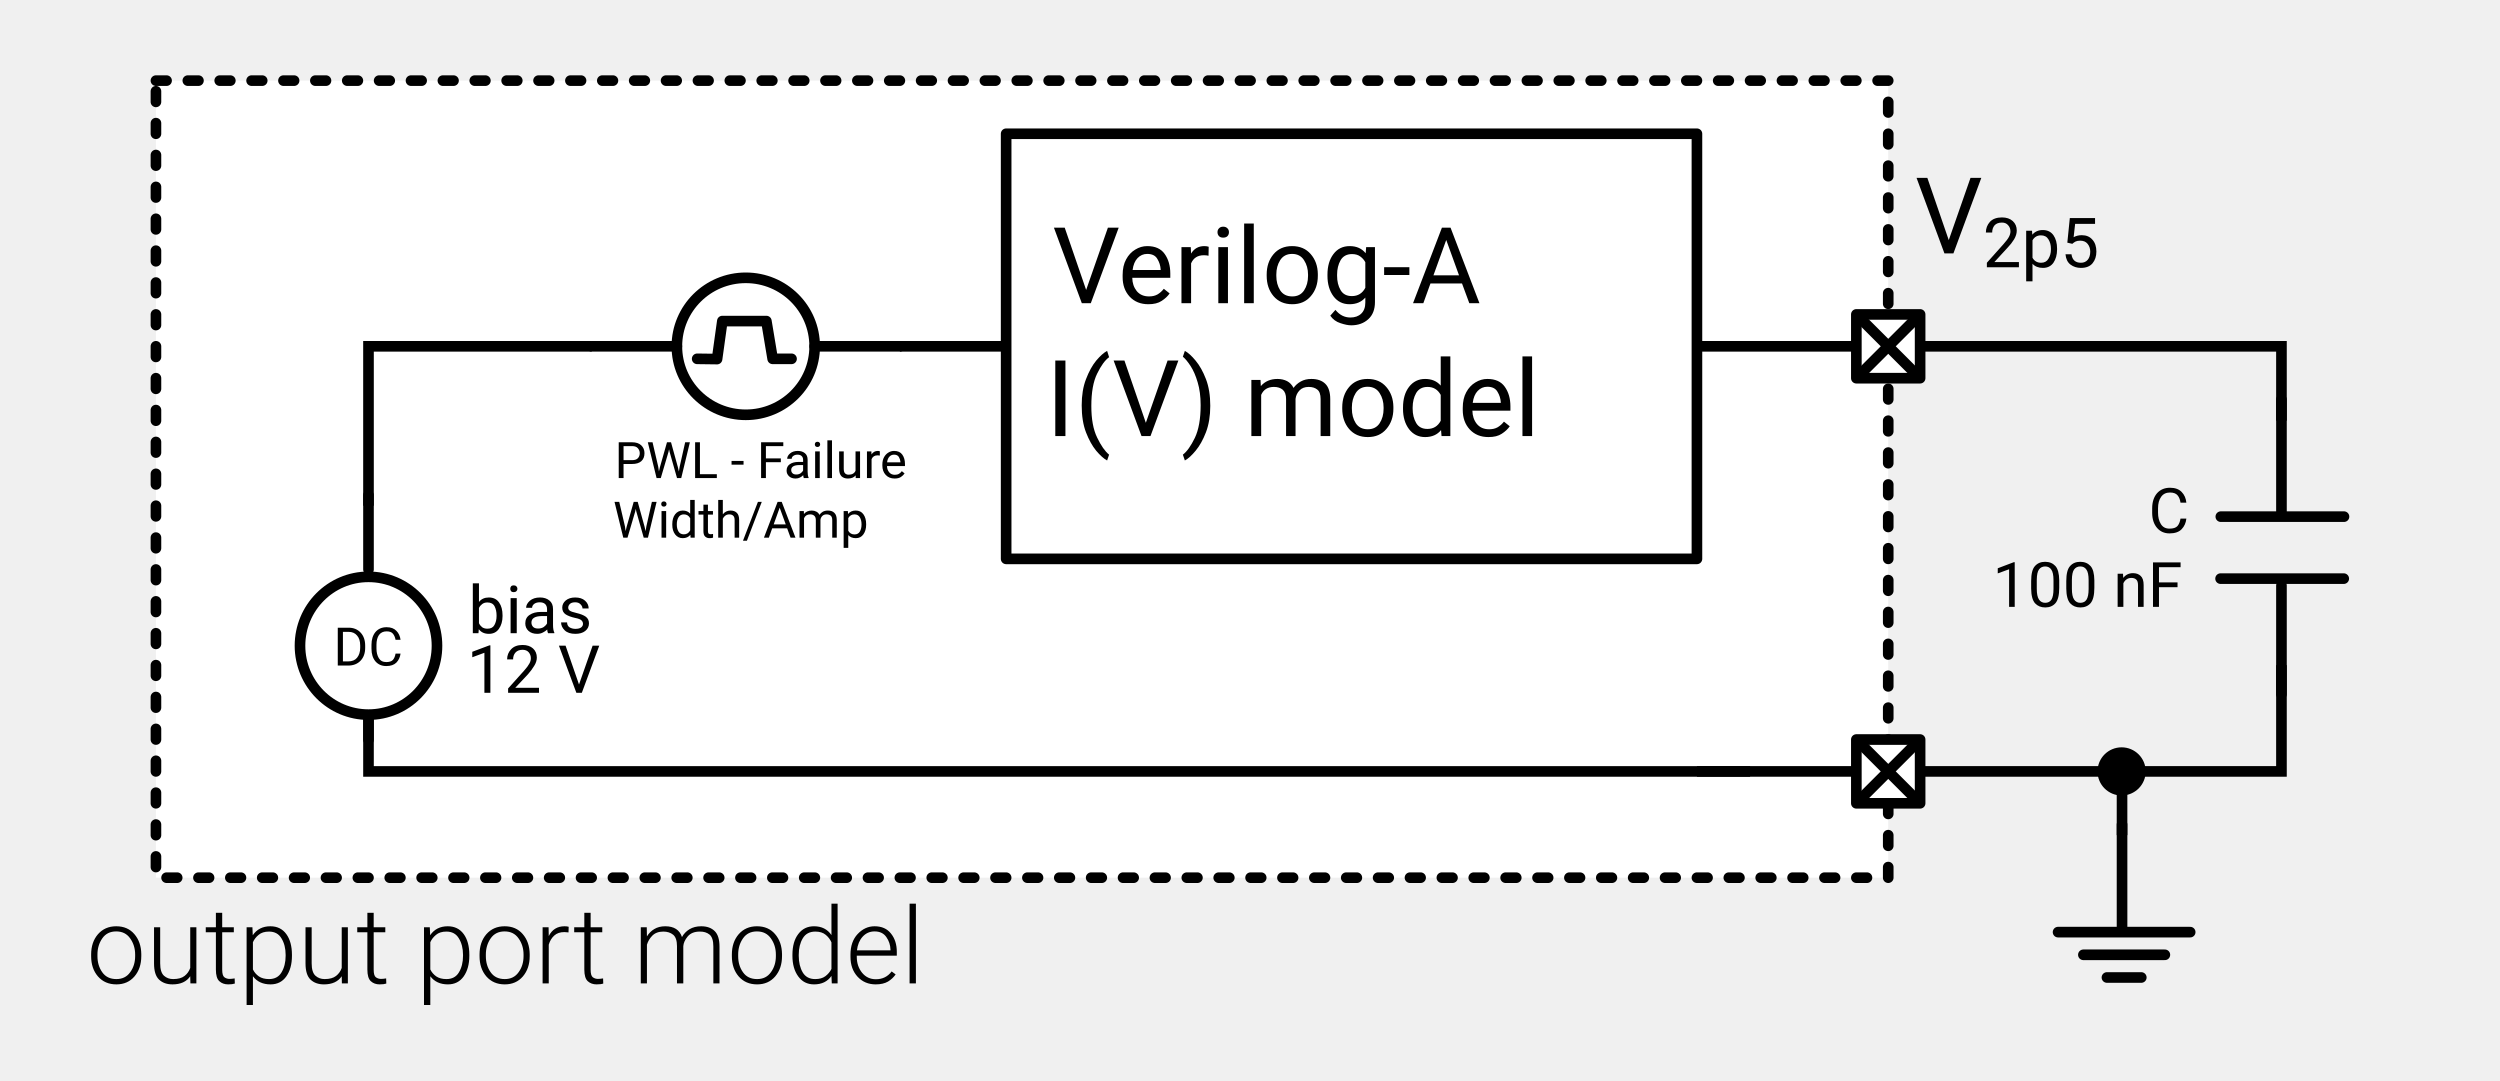
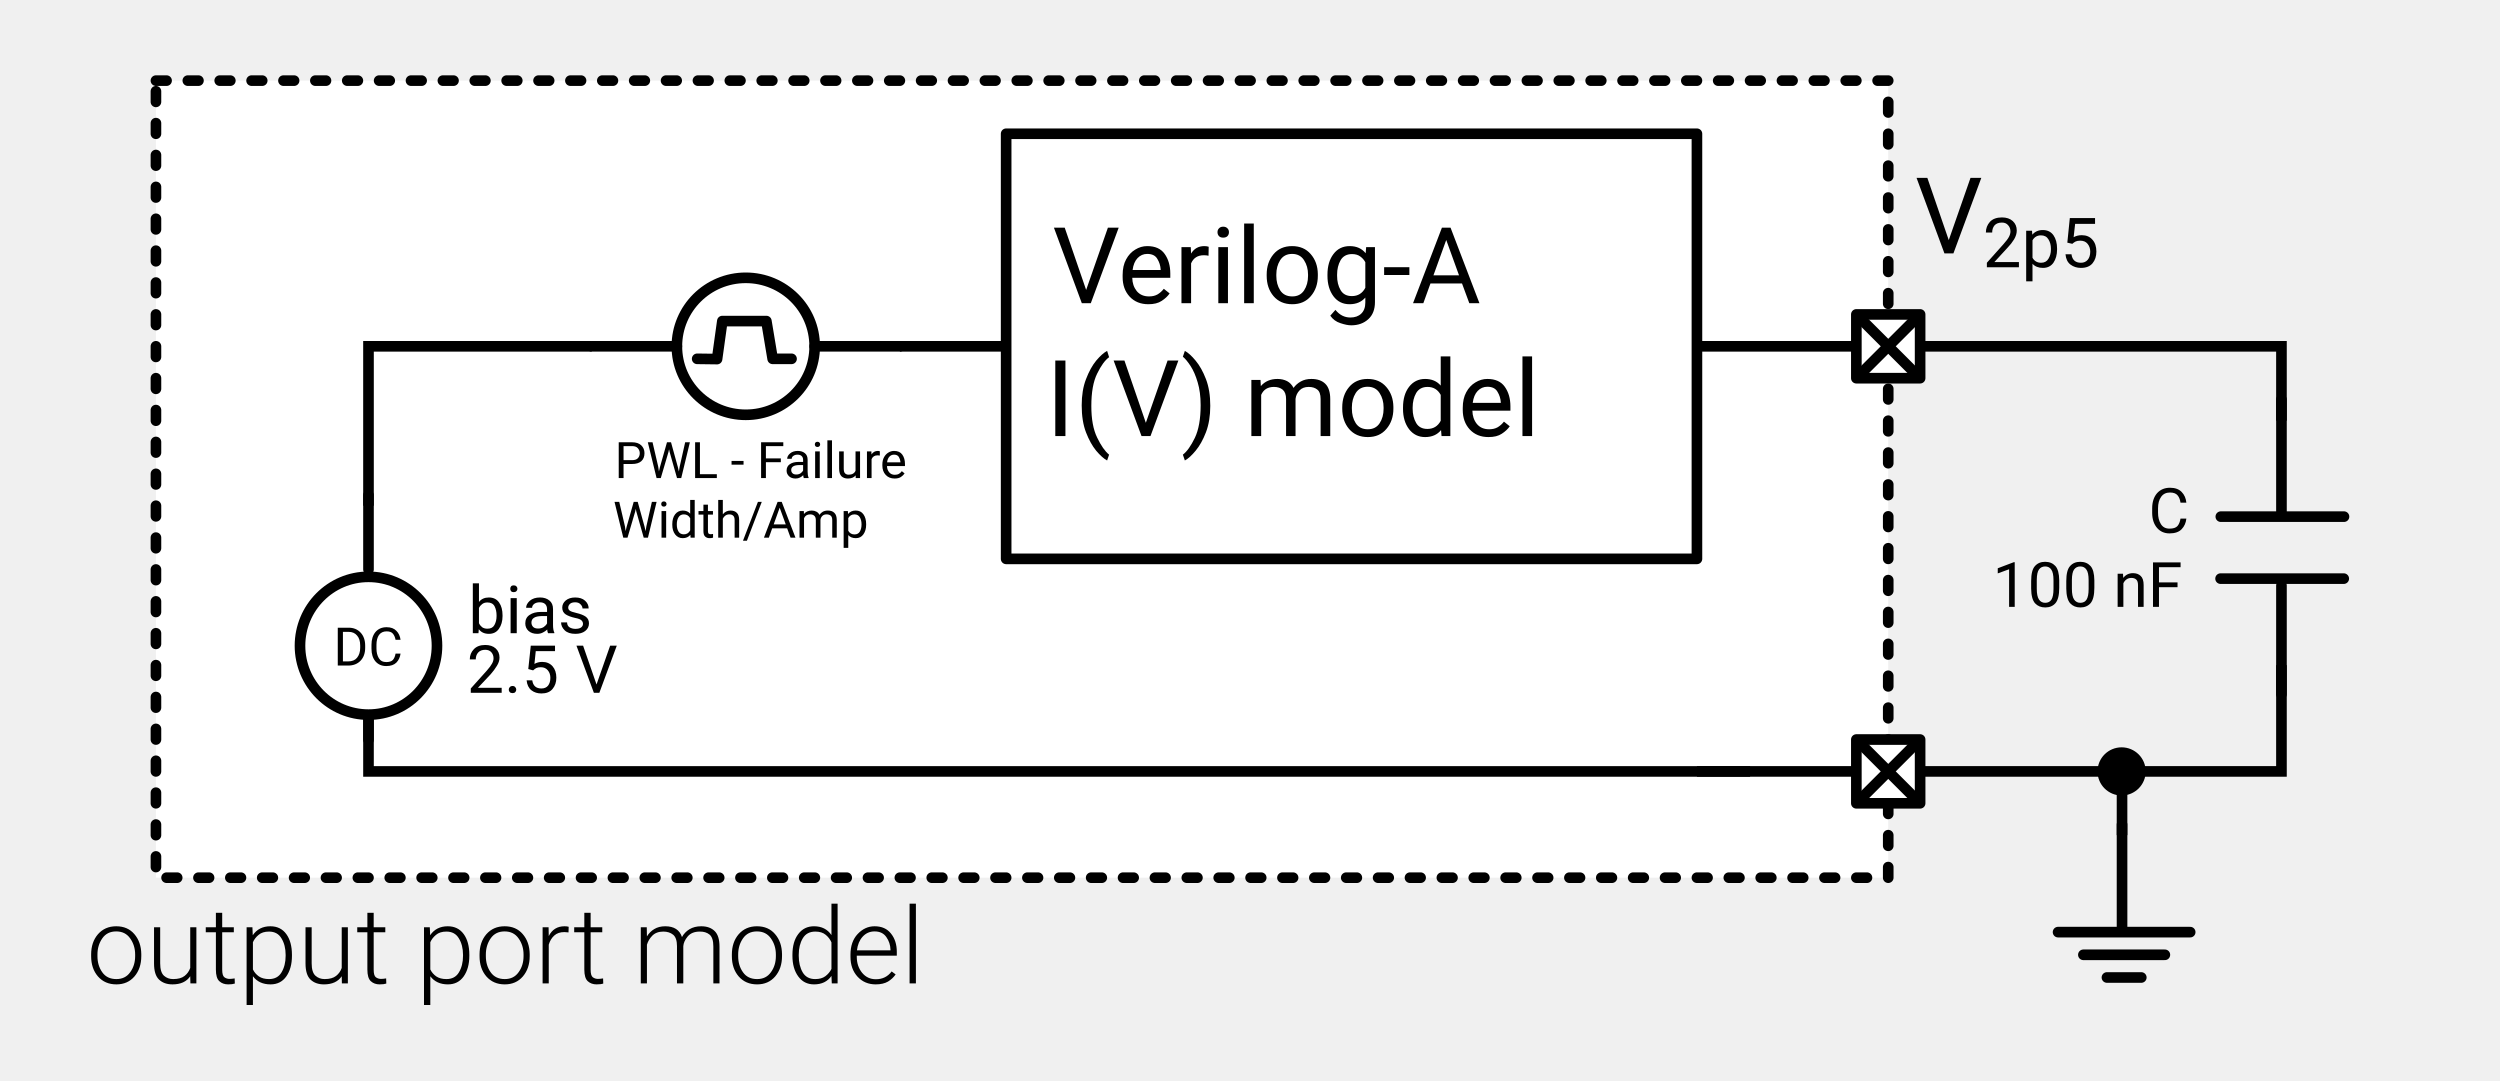
<svg xmlns="http://www.w3.org/2000/svg" width="66.389mm" height="28.688mm" viewBox="0 0 235.237 101.651" id="svg2" version="1.1">
  <defs id="defs4">
    <marker style="overflow:visible" id="marker5273" refX="0" refY="0" orient="auto">
      <path transform="matrix(0.4,0,0,0.4,2.96,0.4)" style="fill:#000000;fill-opacity:1;fill-rule:evenodd;stroke:#000000;stroke-width:1pt;stroke-opacity:1" d="m -2.5,-1 c 0,2.76 -2.24,5 -5,5 -2.76,0 -5,-2.24 -5,-5 0,-2.76 2.24,-5 5,-5 2.76,0 5,2.24 5,5 z" id="path5275" />
    </marker>
    <marker orient="auto" refY="0" refX="0" id="marker5113" style="overflow:visible">
      <path id="path5115" d="m -2.5,-1 c 0,2.76 -2.24,5 -5,5 -2.76,0 -5,-2.24 -5,-5 0,-2.76 2.24,-5 5,-5 2.76,0 5,2.24 5,5 z" style="fill:#000000;fill-opacity:1;fill-rule:evenodd;stroke:#000000;stroke-width:1pt;stroke-opacity:1" transform="matrix(0.4,0,0,0.4,2.96,0.4)" />
    </marker>
    <marker orient="auto" refY="0" refX="0" id="DotM" style="overflow:visible">
      <path id="path4775" d="m -2.5,-1 c 0,2.76 -2.24,5 -5,5 -2.76,0 -5,-2.24 -5,-5 0,-2.76 2.24,-5 5,-5 2.76,0 5,2.24 5,5 z" style="fill-rule:evenodd;stroke:#000000;stroke-width:1pt" transform="matrix(0.4,0,0,0.4,2.96,0.4)" />
    </marker>
    <marker orient="auto" refY="0" refX="0" id="marker5297" style="overflow:visible">
      <path id="path5299" d="m -2.5,-1 c 0,2.76 -2.24,5 -5,5 -2.76,0 -5,-2.24 -5,-5 0,-2.76 2.24,-5 5,-5 2.76,0 5,2.24 5,5 z" style="fill:#000000;fill-opacity:1;fill-rule:evenodd;stroke:#000000;stroke-width:1pt;stroke-opacity:1" transform="matrix(0.4,0,0,0.4,2.96,0.4)" />
    </marker>
    <marker orient="auto" refY="0" refX="0" id="TriangleOutM" style="overflow:visible">
      <path id="path4606" d="m 5.77,0 -8.65,5 0,-10 8.65,5 z" style="fill-rule:evenodd;stroke:#000000;stroke-width:1pt" transform="scale(0.4,0.4)" />
    </marker>
    <marker style="overflow:visible" id="marker4870" refX="0" refY="0" orient="auto">
      <path transform="scale(0.4,0.4)" style="fill:#000000;fill-opacity:1;fill-rule:evenodd;stroke:#000000;stroke-width:1pt;stroke-opacity:1" d="m 5.77,0 -8.65,5 0,-10 8.65,5 z" id="path4872" />
    </marker>
    <marker orient="auto" refY="0" refX="0" id="Arrow1Mstart" style="overflow:visible">
      <path id="path4535" d="M 0,0 5,-5 -12.5,0 5,5 0,0 Z" style="fill:#000000;fill-opacity:1;fill-rule:evenodd;stroke:#000000;stroke-width:1pt;stroke-opacity:1" transform="matrix(0.4,0,0,0.4,4,0)" />
    </marker>
    <marker style="overflow:visible" id="marker4371" refX="0" refY="0" orient="auto">
      <path transform="matrix(0.3,0,0,0.3,-0.69,0)" d="M 8.719,4.034 -2.207,0.016 8.719,-4.002 c -1.745,2.372 -1.735,5.617 -6e-7,8.035 z" style="fill:#000000;fill-opacity:1;fill-rule:evenodd;stroke:#000000;stroke-width:0.625;stroke-linejoin:round;stroke-opacity:1" id="path4373" />
    </marker>
    <marker style="overflow:visible" id="marker6791" refX="0" refY="0" orient="auto">
      <path transform="matrix(-0.3,0,0,-0.3,0.69,0)" d="M 8.719,4.034 -2.207,0.016 8.719,-4.002 c -1.745,2.372 -1.735,5.617 -6e-7,8.035 z" style="fill:#000000;fill-opacity:1;fill-rule:evenodd;stroke:#000000;stroke-width:0.625;stroke-linejoin:round;stroke-opacity:1" id="path6793" />
    </marker>
    <marker orient="auto" refY="0" refX="0" id="Arrow1Send" style="overflow:visible">
      <path id="path4980" d="M 0,0 5,-5 -12.5,0 5,5 0,0 Z" style="fill:#000000;fill-opacity:1;fill-rule:evenodd;stroke:#000000;stroke-width:1pt;stroke-opacity:1" transform="matrix(-0.2,0,0,-0.2,-1.2,0)" />
    </marker>
    <marker orient="auto" refY="0" refX="0" id="marker5221" style="overflow:visible">
      <path id="path4974" d="M 0,0 5,-5 -12.5,0 5,5 0,0 Z" style="fill:#000000;fill-opacity:1;fill-rule:evenodd;stroke:#000000;stroke-width:1pt;stroke-opacity:1" transform="matrix(-0.4,0,0,-0.4,-4,0)" />
    </marker>
    <marker style="overflow:visible" id="marker4855" refX="0" refY="0" orient="auto">
      <path transform="scale(0.4,0.4)" style="fill:#000000;fill-opacity:1;fill-rule:evenodd;stroke:#000000;stroke-width:1pt;stroke-opacity:1" d="m 5.77,0 -8.65,5 0,-10 8.65,5 z" id="path4857" />
    </marker>
    <marker style="overflow:visible" id="marker4743" refX="0" refY="0" orient="auto">
      <path transform="scale(0.4,0.4)" style="fill:#000000;fill-opacity:1;fill-rule:evenodd;stroke:#000000;stroke-width:1pt;stroke-opacity:1" d="m 5.77,0 -8.65,5 0,-10 8.65,5 z" id="path4745" />
    </marker>
    <marker orient="auto" refY="0" refX="0" id="TriangleInM" style="overflow:visible">
      <path id="path4435" d="m 5.77,0 -8.65,5 0,-10 8.65,5 z" style="fill:#000000;fill-opacity:1;fill-rule:evenodd;stroke:#000000;stroke-width:1pt;stroke-opacity:1" transform="scale(-0.4,-0.4)" />
    </marker>
    <marker orient="auto" refY="0" refX="0" id="TriangleOutS" style="overflow:visible">
      <path id="path4447" d="m 5.77,0 -8.65,5 0,-10 8.65,5 z" style="fill:#000000;fill-opacity:1;fill-rule:evenodd;stroke:#000000;stroke-width:1pt;stroke-opacity:1" transform="scale(0.2,0.2)" />
    </marker>
    <marker orient="auto" refY="0" refX="0" id="Arrow2Mend" style="overflow:visible">
      <path id="path4326" style="fill:#000000;fill-opacity:1;fill-rule:evenodd;stroke:#000000;stroke-width:0.625;stroke-linejoin:round;stroke-opacity:1" d="M 8.719,4.034 -2.207,0.016 8.719,-4.002 c -1.745,2.372 -1.735,5.617 -6e-7,8.035 z" transform="scale(-0.6,-0.6)" />
    </marker>
    <marker orient="auto" refY="0" refX="0" id="Arrow1Mend" style="overflow:visible">
      <path id="path4308" d="M 0,0 5,-5 -12.5,0 5,5 0,0 Z" style="fill:#000000;fill-opacity:1;fill-rule:evenodd;stroke:#000000;stroke-width:1pt;stroke-opacity:1" transform="matrix(-0.4,0,0,-0.4,-4,0)" />
    </marker>
    <marker orient="auto" refY="0" refX="0" id="DotS" style="overflow:visible">
      <path id="path4293" d="m -2.5,-1 c 0,2.76 -2.24,5 -5,5 -2.76,0 -5,-2.24 -5,-5 0,-2.76 2.24,-5 5,-5 2.76,0 5,2.24 5,5 z" style="fill:#000000;fill-opacity:1;fill-rule:evenodd;stroke:#000000;stroke-width:1pt;stroke-opacity:1" transform="matrix(0.2,0,0,0.2,1.48,0.2)" />
    </marker>
    <marker style="overflow:visible" id="marker4688" refX="0" refY="0" orient="auto">
      <path transform="matrix(0.4,0,0,0.4,2.96,0.4)" style="fill:#000000;fill-opacity:1;fill-rule:evenodd;stroke:#000000;stroke-width:1pt;stroke-opacity:1" d="m -2.5,-1 c 0,2.76 -2.24,5 -5,5 -2.76,0 -5,-2.24 -5,-5 0,-2.76 2.24,-5 5,-5 2.76,0 5,2.24 5,5 z" id="path4690" />
    </marker>
    <marker orient="auto" refY="0" refX="0" id="DotL" style="overflow:visible">
      <path id="path4287" d="m -2.5,-1 c 0,2.76 -2.24,5 -5,5 -2.76,0 -5,-2.24 -5,-5 0,-2.76 2.24,-5 5,-5 2.76,0 5,2.24 5,5 z" style="fill:#000000;fill-opacity:1;fill-rule:evenodd;stroke:#000000;stroke-width:1pt;stroke-opacity:1" transform="matrix(0.8,0,0,0.8,5.92,0.8)" />
    </marker>
    <marker orient="auto" refY="0" refX="0" id="marker8028" style="overflow:visible">
      <path id="path8030" d="M 0,0 5,-5 -12.5,0 5,5 0,0 Z" style="fill:#000000;fill-opacity:1;fill-rule:evenodd;stroke:#000000;stroke-width:1pt;stroke-opacity:1" transform="matrix(-0.4,0,0,-0.4,-4,0)" />
    </marker>
    <marker orient="auto" refY="0" refX="0" id="marker7212" style="overflow:visible">
      <path id="path7214" d="M 0,0 5,-5 -12.5,0 5,5 0,0 Z" style="fill:#000000;fill-opacity:1;fill-rule:evenodd;stroke:#000000;stroke-width:1pt;stroke-opacity:1" transform="matrix(-0.4,0,0,-0.4,-4,0)" />
    </marker>
    <marker orient="auto" refY="0" refX="0" id="Arrow2Send" style="overflow:visible">
      <path id="path5866" style="fill:#000000;fill-opacity:1;fill-rule:evenodd;stroke:#000000;stroke-width:0.625;stroke-linejoin:round;stroke-opacity:1" d="M 8.719,4.034 -2.207,0.016 8.719,-4.002 c -1.745,2.372 -1.735,5.617 -6e-7,8.035 z" transform="matrix(-0.3,0,0,-0.3,0.69,0)" />
    </marker>
  </defs>
  <g id="layer1" transform="translate(-601.5651,-164.9207)">
    <rect style="opacity:1;fill:#ffffff;fill-opacity:1;stroke:#000000;stroke-width:1;stroke-linecap:round;stroke-linejoin:bevel;stroke-miterlimit:4;stroke-dasharray:1, 2;stroke-dashoffset:0;stroke-opacity:1" id="rect4402" width="163" height="75" x="616.238" y="172.507" />
    <path style="fill:none;stroke:#000000;stroke-width:1;stroke-linecap:round;stroke-linejoin:round;stroke-miterlimit:4;stroke-dasharray:none;stroke-opacity:1" d="m 667.166,198.684 1.87,0.024 0.497,-3.575 4.143,0 0.592,3.551 1.776,0" id="path5402" />
    <ellipse style="fill:none;stroke:#000000;stroke-width:1;stroke-linecap:round;stroke-linejoin:round;stroke-miterlimit:4;stroke-dasharray:none;stroke-opacity:1" id="ellipse5404" cx="197.507" cy="-671.738" rx="6.445" ry="6.483" transform="matrix(0,1,-1,0,0,0)" />
    <path style="fill:none;stroke:#000000;stroke-width:1;stroke-linecap:round;stroke-linejoin:round;stroke-miterlimit:4;stroke-dasharray:none;stroke-opacity:1" d="m 686.238,197.507 -8.018,0" id="path5406" />
    <path id="path5409" d="m 665.255,197.507 -8.018,0" style="fill:none;stroke:#000000;stroke-width:1;stroke-linecap:round;stroke-linejoin:round;stroke-miterlimit:4;stroke-dasharray:none;stroke-opacity:1" />
    <g id="g5411" transform="matrix(0.5918435,0,0,0.5918435,522.368,-21.52719)" style="text-align:end;text-anchor:end;stroke-width:1.69;stroke-miterlimit:4;stroke-dasharray:none">
      <text xml:space="preserve" style="font-style:normal;font-variant:normal;font-weight:normal;font-stretch:normal;font-size:8px;line-height:125%;font-family:Roboto;-inkscape-font-specification:Roboto;text-align:end;writing-mode:lr-tb;text-anchor:end;fill:#000000;fill-opacity:1;stroke:none;stroke-width:1.69;stroke-miterlimit:4;stroke-dasharray:none" x="231.282" y="400.51" id="text5413">
        <tspan style="font-style:normal;font-variant:normal;font-weight:normal;font-stretch:normal;font-size:8px;font-family:Roboto;-inkscape-font-specification:Roboto;text-align:start;text-anchor:start;stroke-width:1.69;stroke-miterlimit:4;stroke-dasharray:none" id="tspan5415" x="231.282" y="400.51">Width/Amp</tspan>
      </text>
      <text xml:space="preserve" style="font-style:normal;font-variant:normal;font-weight:normal;font-stretch:normal;font-size:8px;line-height:125%;font-family:Roboto;-inkscape-font-specification:Roboto;text-align:end;writing-mode:lr-tb;text-anchor:end;fill:#000000;fill-opacity:1;stroke:none;stroke-width:1.69;stroke-miterlimit:4;stroke-dasharray:none" x="231.526" y="391.033" id="text5417">
        <tspan style="font-style:normal;font-variant:normal;font-weight:normal;font-stretch:normal;font-size:8px;font-family:Roboto;-inkscape-font-specification:Roboto;text-align:start;text-anchor:start;stroke-width:1.69;stroke-miterlimit:4;stroke-dasharray:none" id="tspan5419" x="231.526" y="391.033">PWL - Failure</tspan>
      </text>
    </g>
    <ellipse ry="6.483" rx="6.445" cy="225.681" cx="636.238" id="ellipse4871" style="fill:none;stroke:#000000;stroke-width:1;stroke-linecap:round;stroke-linejoin:round;stroke-miterlimit:4;stroke-dasharray:none;stroke-opacity:1" />
    <path id="path4873" d="m 636.238,211.507 0,7" style="fill:none;stroke:#000000;stroke-width:1;stroke-linecap:round;stroke-linejoin:round;stroke-miterlimit:4;stroke-dasharray:none;stroke-opacity:1" />
    <path style="fill:none;stroke:#000000;stroke-width:1;stroke-linecap:round;stroke-linejoin:round;stroke-miterlimit:4;stroke-dasharray:none;stroke-opacity:1" d="m 636.238,232.507 0,2.018" id="path4875" />
    <text xml:space="preserve" style="font-style:normal;font-variant:normal;font-weight:normal;font-stretch:normal;font-size:6.25px;line-height:125%;font-family:Roboto;-inkscape-font-specification:Roboto;text-align:end;writing-mode:lr-tb;text-anchor:end;fill:#000000;fill-opacity:1;stroke:none" x="645.487" y="230.111" id="text4879">
-       <tspan style="font-style:normal;font-variant:normal;font-weight:normal;font-stretch:normal;font-size:6.25px;font-family:Roboto;-inkscape-font-specification:Roboto;text-align:start;text-anchor:start" id="tspan4881" x="645.487" y="230.111">12 V</tspan>
+       <tspan style="font-style:normal;font-variant:normal;font-weight:normal;font-stretch:normal;font-size:6.25px;font-family:Roboto;-inkscape-font-specification:Roboto;text-align:start;text-anchor:start" id="tspan4881" x="645.487" y="230.111">2.5 V</tspan>
    </text>
    <text xml:space="preserve" style="font-style:normal;font-variant:normal;font-weight:normal;font-stretch:normal;font-size:6.25px;line-height:125%;font-family:Roboto;-inkscape-font-specification:Roboto;text-align:end;writing-mode:lr-tb;text-anchor:end;fill:#000000;fill-opacity:1;stroke:none" x="645.631" y="224.502" id="text4883">
      <tspan style="font-style:normal;font-variant:normal;font-weight:normal;font-stretch:normal;font-size:6.25px;font-family:Roboto;-inkscape-font-specification:Roboto;text-align:start;text-anchor:start" id="tspan4885" x="645.631" y="224.502">bias</tspan>
    </text>
    <text xml:space="preserve" style="font-style:normal;font-variant:normal;font-weight:normal;font-stretch:normal;font-size:5px;line-height:125%;font-family:Roboto;-inkscape-font-specification:Roboto;letter-spacing:0px;word-spacing:0px;fill:#000000;fill-opacity:1;stroke:none;stroke-width:1;stroke-linecap:butt;stroke-linejoin:miter;stroke-miterlimit:4;stroke-dasharray:none;stroke-opacity:1" x="632.943" y="227.546" id="text4905">
      <tspan id="tspan4907" x="632.943" y="227.546">DC</tspan>
    </text>
    <g style="stroke-width:1.382;stroke-miterlimit:4;stroke-dasharray:none" id="g4909" transform="matrix(0.7237966,0,0,0.7237966,323.437,298.552)" />
    <g style="fill:#ffffff;fill-opacity:1" transform="translate(312,2.999999)" id="g4395">
      <rect style="opacity:1;fill:#ffffff;fill-opacity:1;stroke:#000000;stroke-width:1;stroke-linecap:round;stroke-linejoin:round;stroke-miterlimit:4;stroke-dasharray:none;stroke-dashoffset:0;stroke-opacity:1" id="rect4397" width="6" height="6" x="464.238" y="191.507" />
    </g>
    <path id="path4399" d="m 761.238,197.507 15,0" style="fill:none;fill-rule:evenodd;stroke:#000000;stroke-width:1px;stroke-linecap:butt;stroke-linejoin:miter;stroke-opacity:1" />
    <path id="path4401" d="m 776.238,200.507 6,-6" style="fill:none;fill-rule:evenodd;stroke:#000000;stroke-width:1px;stroke-linecap:butt;stroke-linejoin:miter;stroke-opacity:1" />
    <path id="path4403" d="m 776.238,194.507 6,6" style="fill:#ffffff;fill-opacity:1;fill-rule:evenodd;stroke:#000000;stroke-width:1px;stroke-linecap:butt;stroke-linejoin:miter;stroke-opacity:1" />
    <g style="fill:#ffffff;fill-opacity:1" transform="translate(312,42.99999)" id="g4405">
      <rect y="191.507" x="464.238" height="6" width="6" id="rect4407" style="opacity:1;fill:#ffffff;fill-opacity:1;stroke:#000000;stroke-width:1;stroke-linecap:round;stroke-linejoin:round;stroke-miterlimit:4;stroke-dasharray:none;stroke-dashoffset:0;stroke-opacity:1" />
    </g>
    <path style="fill:none;fill-rule:evenodd;stroke:#000000;stroke-width:1px;stroke-linecap:butt;stroke-linejoin:miter;stroke-opacity:1" d="m 761.238,237.507 15,0" id="path4409" />
    <path style="fill:none;fill-rule:evenodd;stroke:#000000;stroke-width:1px;stroke-linecap:butt;stroke-linejoin:miter;stroke-opacity:1" d="m 776.238,240.507 6,-6" id="path4411" />
    <path style="fill:none;fill-rule:evenodd;stroke:#000000;stroke-width:1px;stroke-linecap:butt;stroke-linejoin:miter;stroke-opacity:1" d="m 776.238,234.507 6,6" id="path4413" />
    <text xml:space="preserve" style="font-style:normal;font-variant:normal;font-weight:normal;font-stretch:normal;font-size:10px;line-height:125%;font-family:Roboto;-inkscape-font-specification:Roboto;text-align:center;letter-spacing:0px;word-spacing:0px;text-anchor:middle;fill:#000000;fill-opacity:1;stroke:none;stroke-width:1px;stroke-linecap:butt;stroke-linejoin:miter;stroke-opacity:1" x="805.308" y="188.766" id="text4427">
      <tspan x="805.308" y="188.766" id="tspan4429">V<tspan style="font-size:65%;baseline-shift:sub" id="tspan4992">2p5</tspan>
      </tspan>
    </text>
    <rect y="177.507" x="696.238" height="40" width="65" id="rect4505" style="opacity:1;fill:none;fill-opacity:1;stroke:#000000;stroke-width:1;stroke-linecap:round;stroke-linejoin:round;stroke-miterlimit:4;stroke-dasharray:none;stroke-dashoffset:0;stroke-opacity:1" />
    <text xml:space="preserve" style="font-style:normal;font-variant:normal;font-weight:normal;font-stretch:normal;font-size:10px;line-height:125%;font-family:Roboto;-inkscape-font-specification:Roboto;text-align:center;letter-spacing:0px;word-spacing:0px;text-anchor:middle;fill:#000000;fill-opacity:1;stroke:none;stroke-width:1px;stroke-linecap:butt;stroke-linejoin:miter;stroke-opacity:1" x="729.43" y="193.454" id="text4549">
      <tspan id="tspan4551" x="729.43" y="193.454">Verilog-A</tspan>
      <tspan x="729.43" y="205.954" id="tspan4553">I(V) model</tspan>
    </text>
    <text id="text4559" y="257.454" x="655.227" style="font-style:normal;font-variant:normal;font-weight:300;font-stretch:normal;font-size:10px;line-height:125%;font-family:Roboto;-inkscape-font-specification:'Roboto Light';text-align:center;letter-spacing:0px;word-spacing:0px;text-anchor:middle;fill:#000000;fill-opacity:1;stroke:none;stroke-width:1px;stroke-linecap:butt;stroke-linejoin:miter;stroke-opacity:1" xml:space="preserve">
      <tspan y="257.454" x="655.227" id="tspan4561">output port model</tspan>
    </text>
    <g transform="matrix(0.7237966,0,0,0.7237966,698.437,300.8235)" id="g5012" style="stroke-width:1.382;stroke-miterlimit:4;stroke-dasharray:none">
      <path style="fill:none;stroke:#000000;stroke-width:1.382;stroke-linecap:round;stroke-linejoin:miter;stroke-miterlimit:4;stroke-dasharray:none;stroke-opacity:1" d="m 150.889,-66.585 -17.175,0" id="path5014" />
      <path style="fill:none;stroke:#000000;stroke-width:1.382;stroke-linecap:round;stroke-linejoin:miter;stroke-miterlimit:4;stroke-dasharray:none;stroke-opacity:1" d="m 147.597,-63.637 -10.592,0" id="path5016" />
      <path style="fill:none;stroke:#000000;stroke-width:1.382;stroke-linecap:round;stroke-linejoin:miter;stroke-miterlimit:4;stroke-dasharray:none;stroke-opacity:1" d="m 144.533,-60.688 -4.464,0" id="path5018" />
      <path style="fill:none;stroke:#000000;stroke-width:1.382;stroke-linecap:round;stroke-linejoin:round;stroke-miterlimit:4;stroke-dasharray:none;stroke-opacity:1" d="m 142.031,-80.57 0,13.744" id="path5020" />
    </g>
    <g id="g5022" transform="matrix(-0.7350076,0,0,0.7350076,846.2998,-350.1897)" style="stroke-width:1.361;stroke-miterlimit:4;stroke-dasharray:none">
      <path id="path5024" d="m 32.895,766.964 15.766,0" style="fill:none;stroke:#000000;stroke-width:1.361;stroke-linecap:round;stroke-linejoin:miter;stroke-miterlimit:4;stroke-dasharray:none;stroke-opacity:1" />
      <path id="path5026" d="m 40.899,766.578 0,-14.617" style="fill:none;stroke:#000000;stroke-width:1.361;stroke-linecap:round;stroke-linejoin:miter;stroke-miterlimit:4;stroke-dasharray:none;stroke-opacity:1" />
      <path style="fill:none;stroke:#000000;stroke-width:1.361;stroke-linecap:round;stroke-linejoin:miter;stroke-miterlimit:4;stroke-dasharray:none;stroke-opacity:1" d="m 40.899,789.698 0,-13.92" id="path5028" />
      <path id="path5030" d="m 32.926,774.899 15.766,0" style="fill:none;stroke:#000000;stroke-width:1.361;stroke-linecap:round;stroke-linejoin:miter;stroke-miterlimit:4;stroke-dasharray:none;stroke-opacity:1" />
    </g>
    <path style="fill:none;fill-rule:evenodd;stroke:#000000;stroke-width:1px;stroke-linecap:butt;stroke-linejoin:miter;stroke-opacity:1;marker-start:url(#marker5297)" d="m 801.238,237.507 15,0 0,-10" id="path5032" />
    <path style="fill:none;fill-rule:evenodd;stroke:#000000;stroke-width:1px;stroke-linecap:butt;stroke-linejoin:miter;stroke-opacity:1" d="m 782.238,237.507 19,0 0,6" id="path5082" />
    <path style="fill:none;fill-rule:evenodd;stroke:#000000;stroke-width:1px;stroke-linecap:butt;stroke-linejoin:miter;stroke-opacity:1" d="m 782.238,197.507 33,0 1,0 0,7" id="path5084" />
    <g style="text-align:start;text-anchor:start" transform="matrix(0.7350076,0,0,0.7350076,633.5551,-72.35754)" id="g5086">
      <text id="text5088" y="400.51" x="211.554" style="font-style:normal;font-variant:normal;font-weight:normal;font-stretch:normal;font-size:8px;line-height:125%;font-family:Roboto;-inkscape-font-specification:Roboto;text-align:start;writing-mode:lr-tb;text-anchor:start;fill:#000000;fill-opacity:1;stroke:none" xml:space="preserve">
        <tspan y="400.51" x="211.554" id="tspan5090" style="font-style:normal;font-variant:normal;font-weight:normal;font-stretch:normal;font-size:8px;font-family:Roboto;-inkscape-font-specification:Roboto;text-align:start;text-anchor:start">100 nF</tspan>
      </text>
      <text id="text5092" y="391.033" x="231.526" style="font-style:normal;font-variant:normal;font-weight:normal;font-stretch:normal;font-size:8px;line-height:125%;font-family:Roboto;-inkscape-font-specification:Roboto;text-align:start;writing-mode:lr-tb;text-anchor:start;fill:#000000;fill-opacity:1;stroke:none" xml:space="preserve">
        <tspan y="391.033" x="231.526" id="tspan5094" style="font-style:normal;font-variant:normal;font-weight:normal;font-stretch:normal;font-size:8px;font-family:Roboto;-inkscape-font-specification:Roboto;text-align:start;text-anchor:start">C</tspan>
      </text>
    </g>
    <path style="fill:none;fill-rule:evenodd;stroke:#000000;stroke-width:1px;stroke-linecap:butt;stroke-linejoin:miter;stroke-opacity:1" d="m 636.238,232.507 c 0,0 0,5 0,5 l 130,0" id="path5107" />
    <path style="fill:none;fill-rule:evenodd;stroke:#000000;stroke-width:1px;stroke-linecap:butt;stroke-linejoin:miter;stroke-opacity:1" d="m 636.238,212.507 0,-15 20.999,0" id="path5109" />
    <path style="fill:none;fill-rule:evenodd;stroke:#000000;stroke-width:1px;stroke-linecap:butt;stroke-linejoin:miter;stroke-opacity:1" d="m 686.238,197.507 10,0" id="path5111" />
  </g>
</svg>
